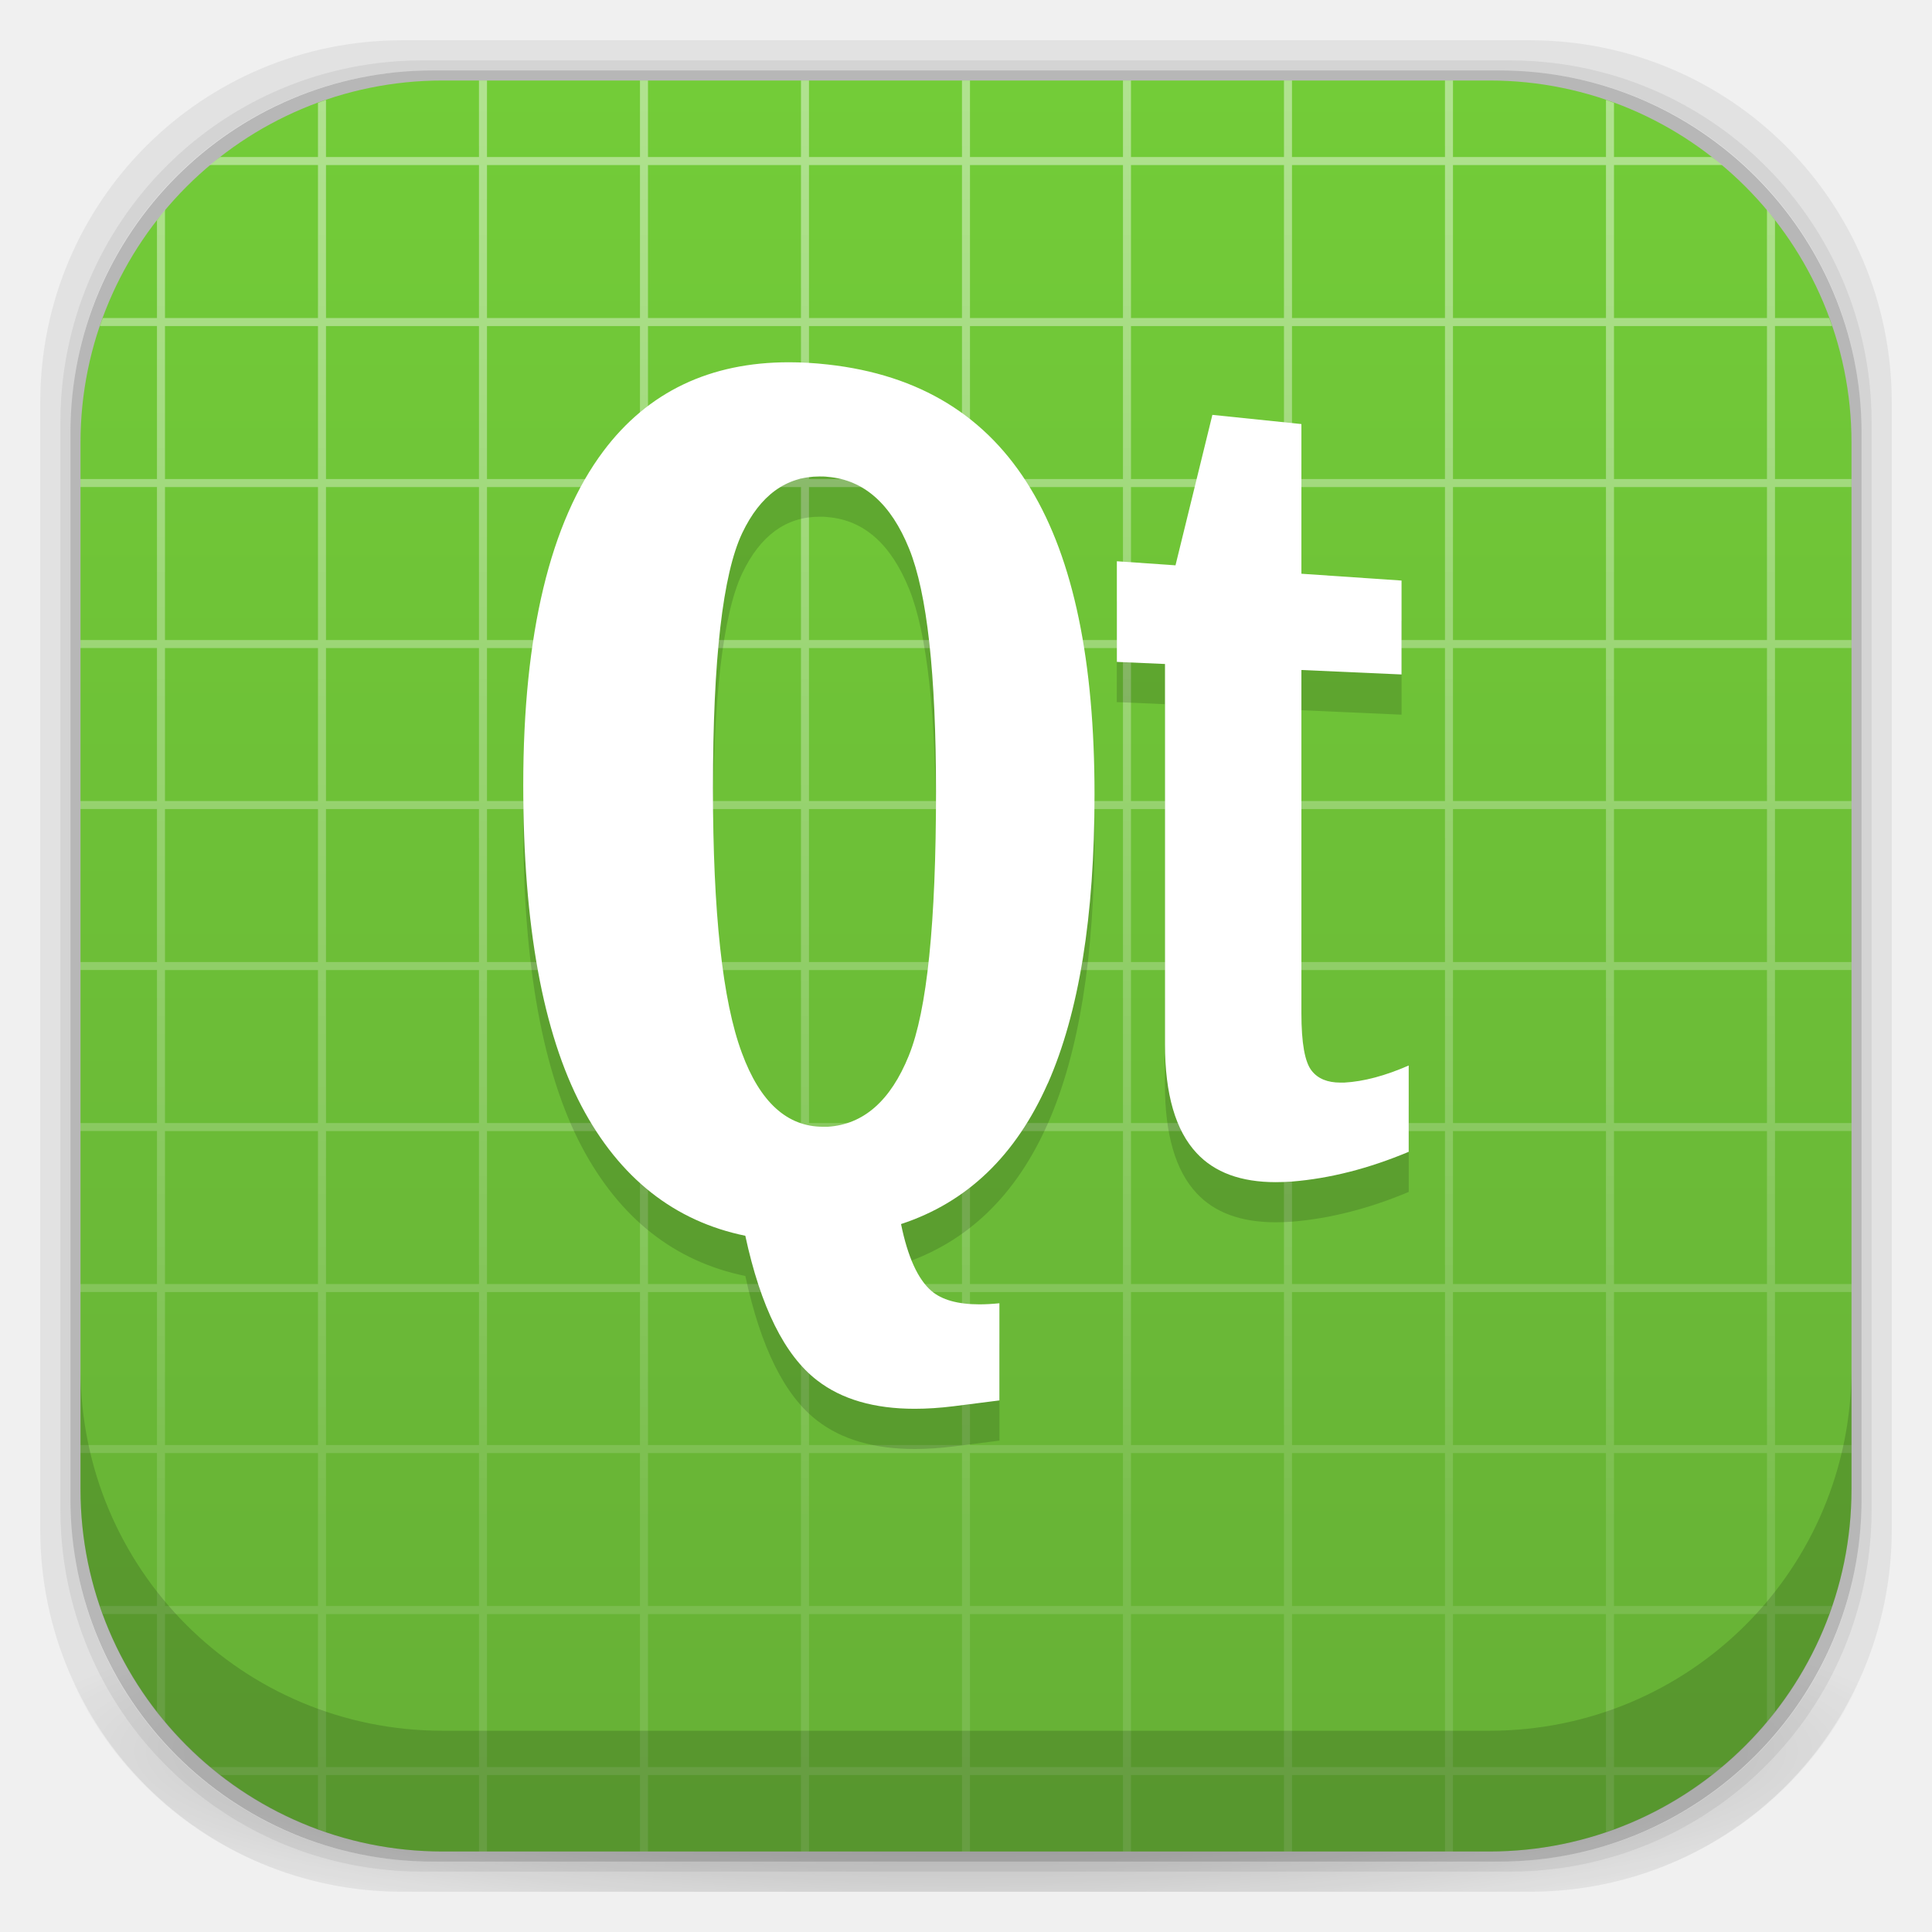
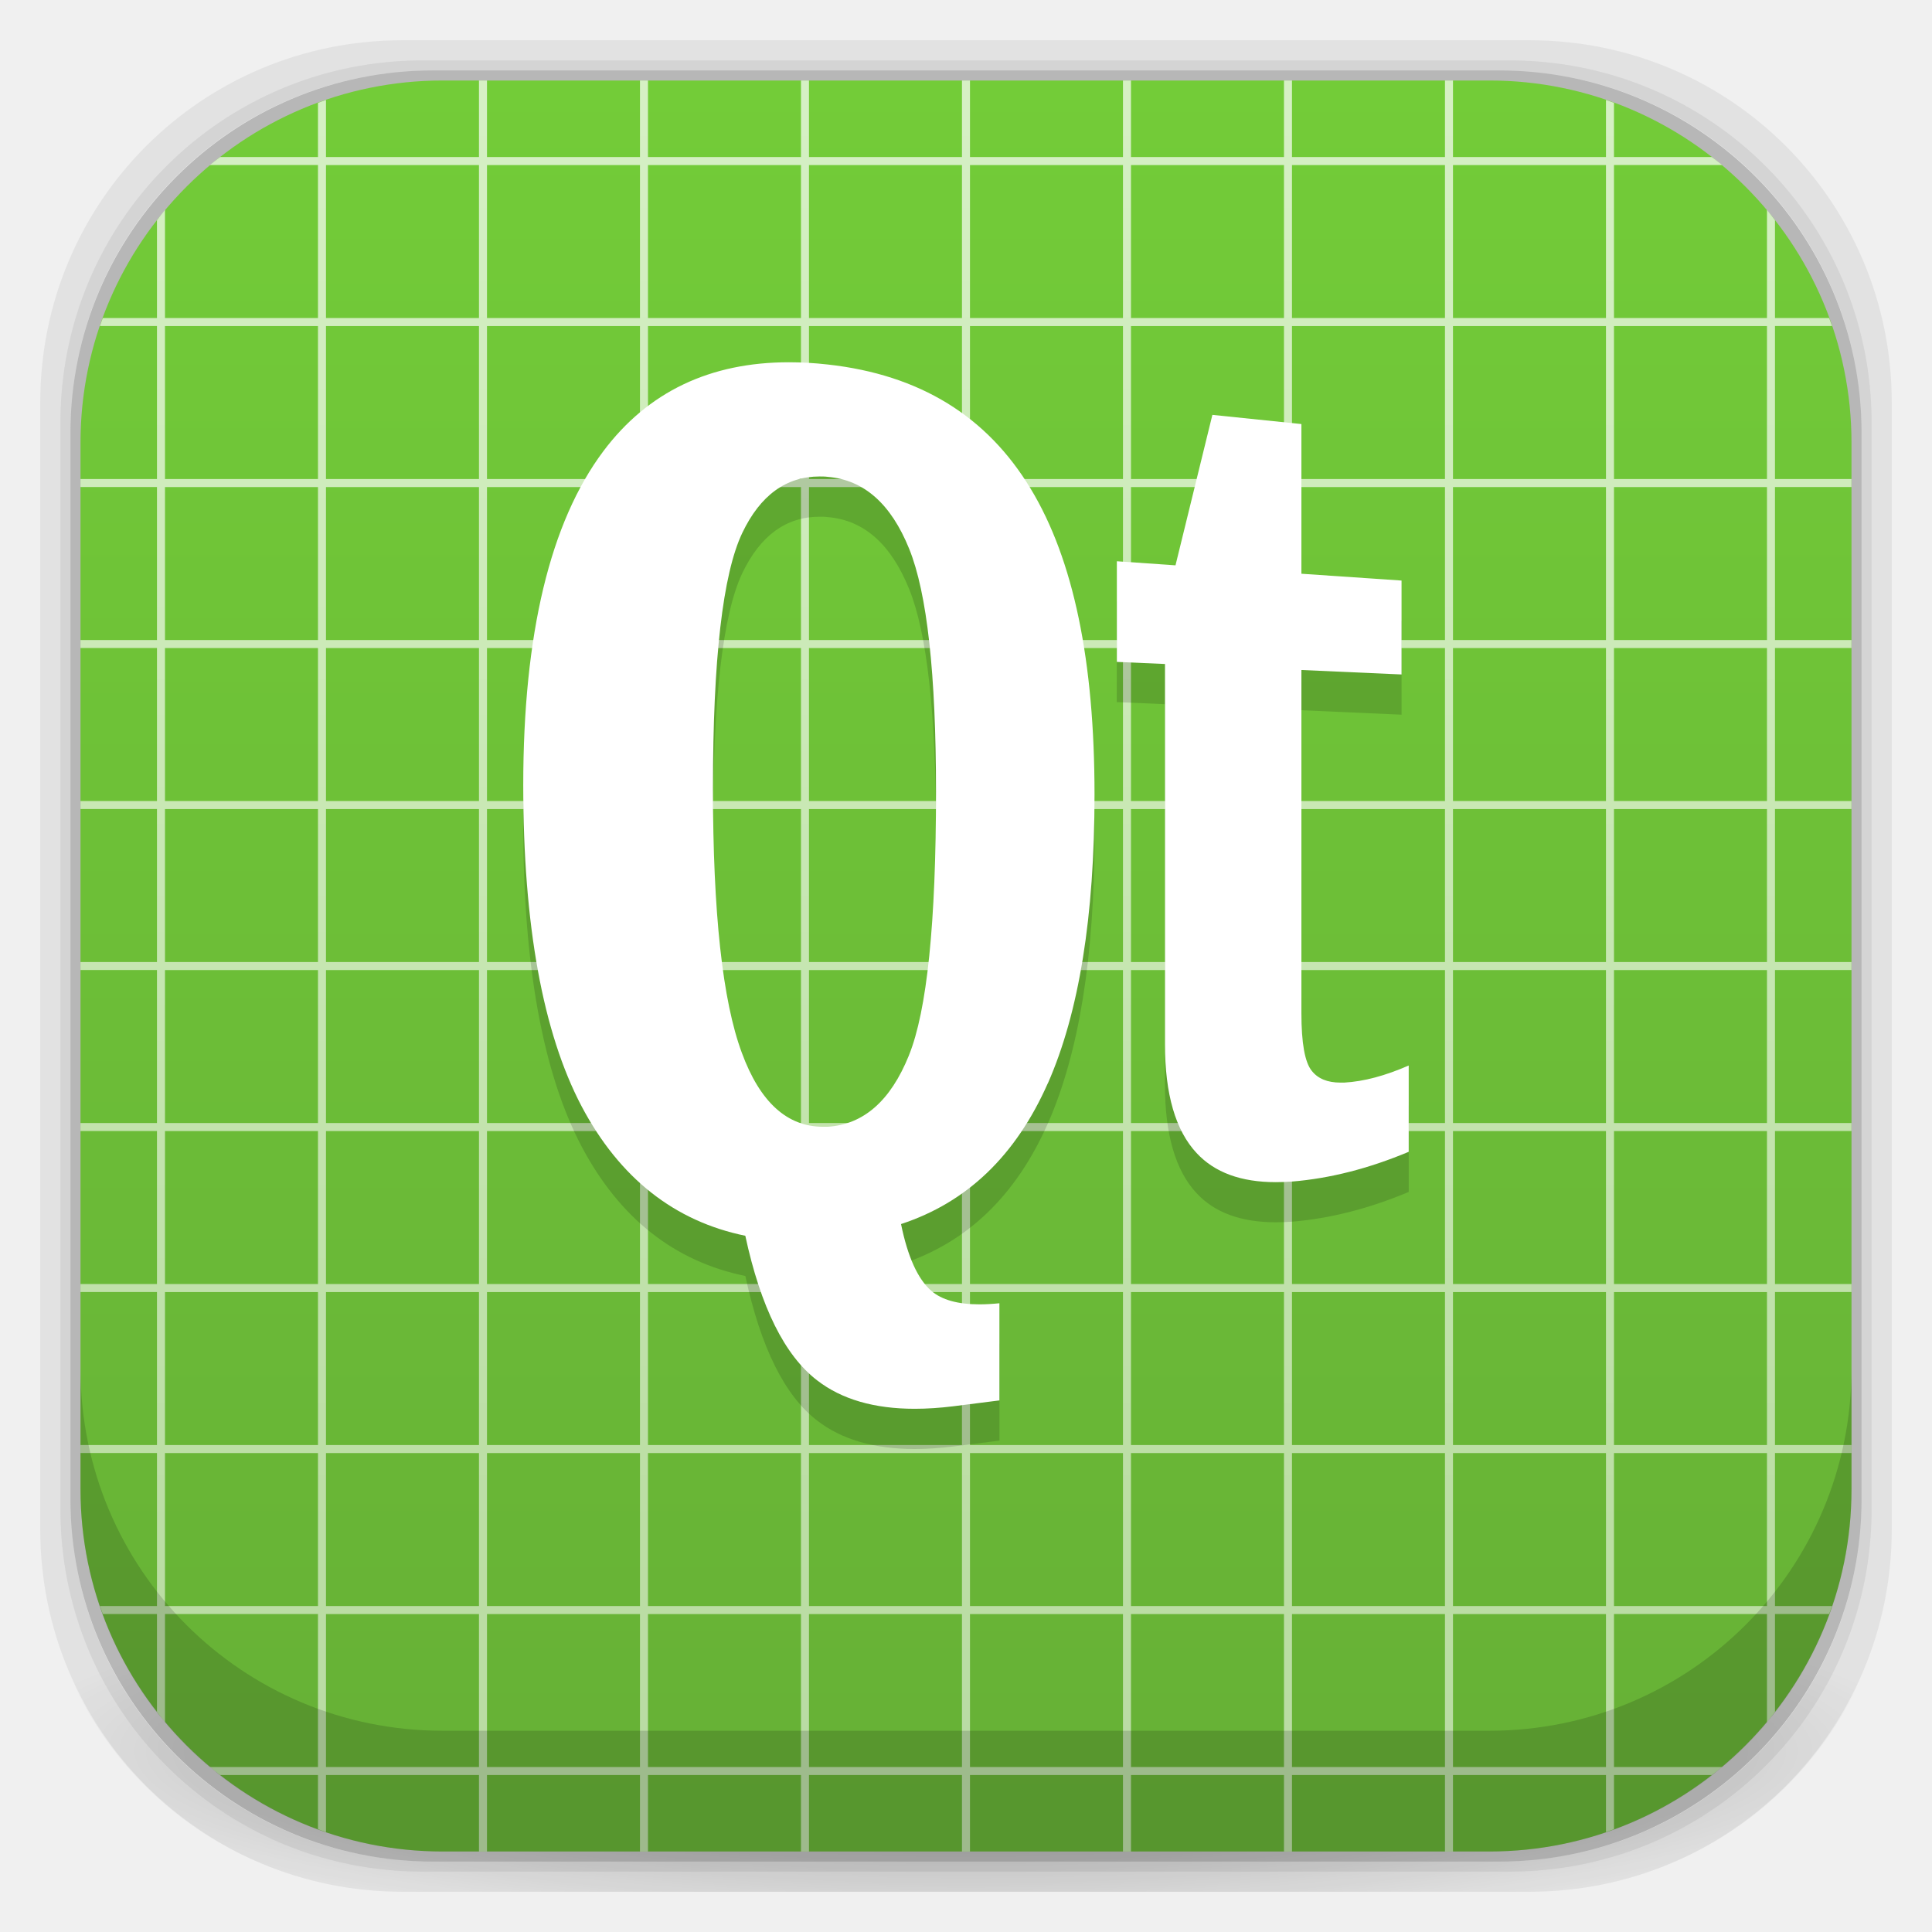
<svg xmlns="http://www.w3.org/2000/svg" xmlns:xlink="http://www.w3.org/1999/xlink" width="48" height="48" id="svg4230" version="1.1">
  <defs id="defs4232">
    <linearGradient id="linearGradient3868">
      <stop style="stop-color:#375702;stop-opacity:1;" offset="0" id="stop3870" />
      <stop style="stop-color:#3a5c05;stop-opacity:1;" offset="1" id="stop3872" />
    </linearGradient>
    <linearGradient id="linearGradient3869">
      <stop style="stop-color:#fef3f1;stop-opacity:1;" offset="0" id="stop3871" />
      <stop style="stop-color:#ffe4e7;stop-opacity:1;" offset="1" id="stop3873" />
    </linearGradient>
    <linearGradient id="linearGradient4524">
      <stop style="stop-color:#66b036;stop-opacity:1;" offset="0" id="stop4526" />
      <stop style="stop-color:#73cc38;stop-opacity:1;" offset="1" id="stop4528" />
    </linearGradient>
    <linearGradient id="linearGradient4512">
      <stop style="stop-color:#d9d2d1;stop-opacity:1;" offset="0" id="stop4514" />
      <stop style="stop-color:#fefcfc;stop-opacity:1;" offset="1" id="stop4516" />
    </linearGradient>
    <linearGradient id="linearGradient4243">
      <stop style="stop-color:#000000;stop-opacity:1;" offset="0" id="stop4245" />
      <stop style="stop-color:#000000;stop-opacity:0;" offset="1" id="stop4247" />
    </linearGradient>
    <linearGradient id="linearGradient4216">
      <stop style="stop-color:#a0c4e6;stop-opacity:1;" offset="0" id="stop4218" />
      <stop style="stop-color:#d0e2f1;stop-opacity:1;" offset="1" id="stop4220" />
    </linearGradient>
    <linearGradient id="linearGradient4208">
      <stop style="stop-color:#70a3d6;stop-opacity:1;" offset="0" id="stop4210" />
      <stop style="stop-color:#88b6e1;stop-opacity:1;" offset="1" id="stop4212" />
    </linearGradient>
    <linearGradient id="linearGradient4200">
      <stop style="stop-color:#427dbe;stop-opacity:1;" offset="0" id="stop4202" />
      <stop style="stop-color:#739bd1;stop-opacity:1;" offset="1" id="stop4204" />
    </linearGradient>
    <linearGradient id="linearGradient4192">
      <stop style="stop-color:#4970a4;stop-opacity:1;" offset="0" id="stop4194" />
      <stop style="stop-color:#6090c0;stop-opacity:1;" offset="1" id="stop4196" />
    </linearGradient>
    <radialGradient xlink:href="#linearGradient3688-166-749-5-9-1" id="radialGradient4351" gradientUnits="userSpaceOnUse" gradientTransform="matrix(2.320171,0,0,0.4,28.61784,28.6)" cx="4.993" cy="43.5" fx="4.993" fy="43.5" r="2.5" />
    <linearGradient id="linearGradient3688-166-749-5-9-1">
      <stop id="stop2883-0-2-9" style="stop-color:#181818;stop-opacity:1" offset="0" />
      <stop id="stop2885-5-3-8" style="stop-color:#181818;stop-opacity:0" offset="1" />
    </linearGradient>
    <linearGradient id="linearGradient3688-464-309-8-9-4">
      <stop id="stop2889-9-9-1" style="stop-color:#181818;stop-opacity:1" offset="0" />
      <stop id="stop2891-4-2-9" style="stop-color:#181818;stop-opacity:0" offset="1" />
    </linearGradient>
    <linearGradient id="linearGradient3702-501-757-0-4-0">
      <stop id="stop2895-0-2-1" style="stop-color:#181818;stop-opacity:0" offset="0" />
      <stop id="stop2897-2-8-2" style="stop-color:#181818;stop-opacity:1" offset="0.5" />
      <stop id="stop2899-6-1-6" style="stop-color:#181818;stop-opacity:0" offset="1" />
    </linearGradient>
    <linearGradient id="linearGradient3811-3">
      <stop style="stop-color:#000000;stop-opacity:1;" offset="0" id="stop3813-0" />
      <stop style="stop-color:#000000;stop-opacity:0;" offset="1" id="stop3815-0" />
    </linearGradient>
    <clipPath id="clipPath-887332295">
      <g id="g3945" transform="translate(0,-1004.362)">
        <rect id="rect3947" fill="#1890d0" width="46" height="46" x="1" y="1005.36" rx="4" />
      </g>
    </clipPath>
    <clipPath id="clipPath-867792831">
      <g id="g3940" transform="translate(0,-1004.362)">
        <rect id="rect3942" fill="#1890d0" width="46" height="46" x="1" y="1005.36" rx="4" />
      </g>
    </clipPath>
    <linearGradient gradientTransform="translate(-47.99779,0.00221467)" gradientUnits="userSpaceOnUse" x2="47" x1="1" id="linearGradient3764">
      <stop id="stop3935" stop-opacity="1" stop-color="#e4e4e4" />
      <stop id="stop3937" stop-opacity="1" stop-color="#eee" offset="1" />
    </linearGradient>
    <radialGradient xlink:href="#linearGradient4243" id="radialGradient4274" gradientUnits="userSpaceOnUse" gradientTransform="matrix(1.043478,0,0,0.1956518,-1.04348,35.18481)" cx="24" cy="42.5" fx="24" fy="42.5" r="23" />
    <linearGradient xlink:href="#linearGradient4524" id="linearGradient4530" x1="24" y1="46" x2="24" y2="2" gradientUnits="userSpaceOnUse" />
    <linearGradient xlink:href="#linearGradient4512" id="linearGradient4554" gradientUnits="userSpaceOnUse" x1="12.5" y1="28" x2="12.5" y2="17" />
    <clipPath id="clipPath-368322014">
      <g transform="translate(0,-1004.362)" id="g17">
        <path style="fill:#1890d0" d="m -24,13 c 0,1.105 -0.672,2 -1.5,2 -0.828,0 -1.5,-0.895 -1.5,-2 0,-1.105 0.672,-2 1.5,-2 0.828,0 1.5,0.895 1.5,2 z" transform="matrix(15.33333,0,0,11.5,415,878.8622)" id="path19" />
      </g>
    </clipPath>
    <linearGradient xlink:href="#linearGradient3869" id="linearGradient3875" x1="24" y1="8" x2="24" y2="38" gradientUnits="userSpaceOnUse" gradientTransform="translate(-44,1004.362)" />
    <linearGradient xlink:href="#linearGradient3869" id="linearGradient3908" x1="-44.231" y1="3" x2="-44.231" y2="28" gradientUnits="userSpaceOnUse" gradientTransform="matrix(1.3,0,0,1.04,82.5,6.88)" />
    <clipPath id="clipPath-368322014-4">
      <g transform="translate(0,-1004.362)" id="g17-3">
        <path style="fill:#1890d0" d="m -24,13 c 0,1.105 -0.672,2 -1.5,2 -0.828,0 -1.5,-0.895 -1.5,-2 0,-1.105 0.672,-2 1.5,-2 0.828,0 1.5,0.895 1.5,2 z" transform="matrix(15.33333,0,0,11.5,415,878.8622)" id="path19-0" />
      </g>
    </clipPath>
    <linearGradient xlink:href="#linearGradient3868" id="linearGradient3874" x1="24" y1="1015.362" x2="24" y2="1039.362" gradientUnits="userSpaceOnUse" />
    <linearGradient xlink:href="#linearGradient3963" id="linearGradient3913" x1="25.076" y1="1039.624" x2="25.039" y2="1010.09" gradientUnits="userSpaceOnUse" />
    <linearGradient id="linearGradient3963">
      <stop style="stop-color:#000000;stop-opacity:1;" offset="0" id="stop3965" />
      <stop style="stop-color:#000000;stop-opacity:0;" offset="1" id="stop3967" />
    </linearGradient>
    <linearGradient xlink:href="#linearGradient3963" id="linearGradient3985" x1="25.076" y1="1039.624" x2="25.039" y2="1010.09" gradientUnits="userSpaceOnUse" />
    <linearGradient xlink:href="#linearGradient3963" id="linearGradient3993" x1="25.076" y1="1039.624" x2="25.039" y2="1010.09" gradientUnits="userSpaceOnUse" />
    <linearGradient xlink:href="#linearGradient3963" id="linearGradient4001" x1="25.076" y1="1039.624" x2="25.039" y2="1010.09" gradientUnits="userSpaceOnUse" />
    <linearGradient xlink:href="#linearGradient3963" id="linearGradient4009" x1="25.076" y1="1039.624" x2="25.039" y2="1010.09" gradientUnits="userSpaceOnUse" />
    <linearGradient xlink:href="#linearGradient3963" id="linearGradient4017" x1="25.076" y1="1039.624" x2="25.039" y2="1010.09" gradientUnits="userSpaceOnUse" />
    <linearGradient xlink:href="#linearGradient3963" id="linearGradient4025" x1="25.076" y1="1039.624" x2="25.039" y2="1010.09" gradientUnits="userSpaceOnUse" />
    <linearGradient xlink:href="#linearGradient3963" id="linearGradient4033" x1="25.076" y1="1039.624" x2="25.039" y2="1010.09" gradientUnits="userSpaceOnUse" />
    <linearGradient y2="1010.09" x2="25.039" y1="1039.624" x1="25.076" gradientUnits="userSpaceOnUse" id="linearGradient4049" xlink:href="#linearGradient3963" />
    <linearGradient y2="1010.09" x2="25.039" y1="1039.624" x1="25.076" gradientUnits="userSpaceOnUse" id="linearGradient4051" xlink:href="#linearGradient3963" />
    <linearGradient y2="1010.09" x2="25.039" y1="1039.624" x1="25.076" gradientUnits="userSpaceOnUse" id="linearGradient4053" xlink:href="#linearGradient3963" />
    <linearGradient y2="1010.09" x2="25.039" y1="1039.624" x1="25.076" gradientUnits="userSpaceOnUse" id="linearGradient4055" xlink:href="#linearGradient3963" />
    <linearGradient y2="1010.09" x2="25.039" y1="1039.624" x1="25.076" gradientUnits="userSpaceOnUse" id="linearGradient4057" xlink:href="#linearGradient3963" />
    <linearGradient y2="1010.09" x2="25.039" y1="1039.624" x1="25.076" gradientUnits="userSpaceOnUse" id="linearGradient4059" xlink:href="#linearGradient3963" />
    <linearGradient y2="1010.09" x2="25.039" y1="1039.624" x1="25.076" gradientUnits="userSpaceOnUse" id="linearGradient4061" xlink:href="#linearGradient3963" />
    <linearGradient y2="1010.09" x2="25.039" y1="1039.624" x1="25.076" gradientUnits="userSpaceOnUse" id="linearGradient4063" xlink:href="#linearGradient3963" />
    <linearGradient xlink:href="#linearGradient3963" id="linearGradient4032" x1="24.099" y1="1049.488" x2="24.078" y2="1006.266" gradientUnits="userSpaceOnUse" />
    <linearGradient xlink:href="#linearGradient4441" id="linearGradient4447" x1="24.375" y1="38" x2="24.375" y2="2" gradientUnits="userSpaceOnUse" />
    <linearGradient id="linearGradient4441">
-       <stop style="stop-color:#ffffff;stop-opacity:0.12;" offset="0" id="stop4443" />
-       <stop style="stop-color:#ffffff;stop-opacity:0.44;" offset="1" id="stop4445" />
+       <stop style="stop-color:#ffffff;stop-opacity:0.549;" offset="0" id="stop4443" />
+       <stop style="stop-color:#ffffff;stop-opacity:0.706;" offset="1" id="stop4445" />
    </linearGradient>
    <linearGradient gradientTransform="translate(3.98e-6,1004.363)" y2="1.999" x2="24" y1="37.999" x1="24" gradientUnits="userSpaceOnUse" id="linearGradient3087" xlink:href="#linearGradient4441" />
  </defs>
  <g id="layer3" style="display:inline">
    <path style="opacity:0.06;fill:#000000;fill-opacity:1;stroke:none" d="M 10,1 C 5.014,1 1,5.014 1,10 l 0,28 c 0,4.986 4.014,9 9,9 l 28,0 c 4.986,0 9,-4.014 9,-9 L 47,10 C 47,5.014 42.986,1 38,1 L 10,1 z m 0.5,0.5 27,0 c 4.986,0 9,4.014 9,9 l 0,27 c 0,4.986 -4.014,9 -9,9 l -27,0 c -4.986,0 -9,-4.014 -9,-9 l 0,-27 c 0,-4.986 4.014,-9 9,-9 z" id="rect3829" />
    <path style="opacity:0.12;fill:#000000;fill-opacity:1;stroke:none" d="m 10.5,1.5 c -4.986,0 -9,4.014 -9,9 l 0,27 c 0,4.986 4.014,9 9,9 l 27,0 c 4.986,0 9,-4.014 9,-9 l 0,-27 c 0,-4.986 -4.014,-9 -9,-9 l -27,0 z m 0.25,0.25 26.5,0 c 4.986,0 9,4.014 9,9 l 0,26.5 c 0,4.986 -4.014,9 -9,9 l -26.5,0 c -4.986,0 -9,-4.014 -9,-9 l 0,-26.5 c 0,-4.986 4.014,-9 9,-9 z" id="rect3827" />
    <rect style="opacity:0.24;fill:#000000;fill-opacity:1;stroke:none" id="rect3038-4" width="44.5" height="44.5" x="1.75" y="1.75" ry="9" rx="9" />
  </g>
  <g id="layer6" style="display:inline">
    <path style="opacity:0.3;fill:url(#radialGradient4274);fill-opacity:1;stroke:none" d="M 1.031,39 C 1.519,43.519 5.347,47 10,47 l 28,0 c 4.653,0 8.481,-3.481 8.969,-8 l -45.938,0 z" id="rect4241" />
  </g>
  <g id="layer2" style="display:inline">
    <rect style="fill:url(#linearGradient4530);fill-opacity:1.0;stroke:none" id="rect3038" width="44" height="44" x="2" y="2" ry="9" rx="9" />
-     <path transform="translate(0,-1004.362)" style="display:inline;fill:url(#linearGradient3087);fill-opacity:1;stroke:none" d="m 11.9,1006.363 0,1.9 -3.801,0 0,-1.418 c -0.067,0.023 -0.133,0.048 -0.199,0.072 l 0,1.346 -2.43,0 c -0.085,0.067 -0.173,0.13 -0.256,0.199 l 2.686,0 0,3.801 -3.801,0 0,-2.686 c -0.069,0.083 -0.133,0.171 -0.199,0.256 l 0,2.43 -1.346,0 c -0.024,0.066 -0.05,0.132 -0.072,0.199 l 1.418,0 0,3.801 -1.9,0 0,0.199 1.9,0 0,3.801 -1.9,0 0,0.199 1.9,0 0,3.801 -1.9,0 0,0.199 1.9,0 0,3.801 -1.9,0 0,0.199 1.9,0 0,3.801 -1.9,0 0,0.199 1.9,0 0,3.801 -1.9,0 0,0.199 1.9,0 0,3.801 -1.9,0 0,0.199 1.9,0 0,3.801 -1.418,0 c 0.023,0.067 0.048,0.133 0.072,0.199 l 1.346,0 0,2.43 c 0.067,0.085 0.13,0.173 0.199,0.256 l 0,-2.686 3.801,0 0,3.801 -2.686,0 c 0.083,0.07 0.17,0.133 0.256,0.199 l 2.43,0 0,1.346 c 0.066,0.024 0.132,0.05 0.199,0.072 l 0,-1.418 3.801,0 0,1.9 0.199,0 0,-1.9 3.801,0 0,1.9 0.199,0 0,-1.9 3.801,0 0,1.9 0.199,0 0,-1.9 3.801,0 0,1.9 0.199,0 0,-1.9 3.801,0 0,1.9 0.199,0 0,-1.9 3.801,0 0,1.9 0.199,0 0,-1.9 3.801,0 0,1.9 0.199,0 0,-1.9 3.801,0 0,1.418 c 0.067,-0.023 0.133,-0.048 0.199,-0.072 l 0,-1.346 2.43,0 c 0.085,-0.067 0.173,-0.13 0.256,-0.199 l -2.686,0 0,-3.801 3.801,0 0,2.686 c 0.069,-0.083 0.133,-0.171 0.199,-0.256 l 0,-2.43 1.346,0 c 0.024,-0.066 0.05,-0.132 0.072,-0.199 l -1.418,0 0,-3.801 1.9,0 0,-0.199 -1.9,0 0,-3.801 1.9,0 0,-0.199 -1.9,0 0,-3.801 1.9,0 0,-0.199 -1.9,0 0,-3.801 1.9,0 0,-0.199 -1.9,0 0,-3.801 1.9,0 0,-0.199 -1.9,0 0,-3.801 1.9,0 0,-0.199 -1.9,0 0,-3.801 1.9,0 0,-0.199 -1.9,0 0,-3.801 1.418,0 c -0.023,-0.067 -0.048,-0.133 -0.072,-0.199 l -1.346,0 0,-2.43 c -0.067,-0.085 -0.13,-0.173 -0.199,-0.256 l 0,2.686 -3.801,0 0,-3.801 2.686,0 c -0.083,-0.07 -0.17,-0.133 -0.256,-0.199 l -2.43,0 0,-1.346 c -0.066,-0.024 -0.132,-0.05 -0.199,-0.072 l 0,1.418 -3.801,0 0,-1.9 -0.199,0 0,1.9 -3.801,0 0,-1.9 -0.199,0 0,1.9 -3.801,0 0,-1.9 -0.199,0 0,1.9 -3.801,0 0,-1.9 -0.199,0 0,1.9 -3.801,0 0,-1.9 -0.199,0 0,1.9 -3.801,0 0,-1.9 -0.199,0 0,1.9 -3.801,0 0,-1.9 -0.199,0 z m -3.801,2.1 3.801,0 0,3.801 -3.801,0 0,-3.801 z m 4,0 3.801,0 0,3.801 -3.801,0 0,-3.801 z m 4,0 3.801,0 0,3.801 -3.801,0 0,-3.801 z m 4,0 3.801,0 0,3.801 -3.801,0 0,-3.801 z m 4,0 3.801,0 0,3.801 -3.801,0 0,-3.801 z m 4,0 3.801,0 0,3.801 -3.801,0 0,-3.801 z m 4,0 3.801,0 0,3.801 -3.801,0 0,-3.801 z m 4,0 3.801,0 0,3.801 -3.801,0 0,-3.801 z m -32,4 3.801,0 0,3.801 -3.801,0 0,-3.801 z m 4,0 3.801,0 0,3.801 -3.801,0 0,-3.801 z m 4,0 3.801,0 0,3.801 -3.801,0 0,-3.801 z m 4,0 3.801,0 0,3.801 -3.801,0 0,-3.801 z m 4,0 3.801,0 0,3.801 -3.801,0 0,-3.801 z m 4,0 3.801,0 0,3.801 -3.801,0 0,-3.801 z m 4,0 3.801,0 0,3.801 -3.801,0 0,-3.801 z m 4,0 3.801,0 0,3.801 -3.801,0 0,-3.801 z m 4,0 3.801,0 0,3.801 -3.801,0 0,-3.801 z m 4,0 3.801,0 0,3.801 -3.801,0 0,-3.801 z m -36,4 3.801,0 0,3.801 -3.801,0 0,-3.801 z m 4,0 3.801,0 0,3.801 -3.801,0 0,-3.801 z m 4,0 3.801,0 0,3.801 -3.801,0 0,-3.801 z m 4,0 3.801,0 0,3.801 -3.801,0 0,-3.801 z m 4,0 3.801,0 0,3.801 -3.801,0 0,-3.801 z m 4,0 3.801,0 0,3.801 -3.801,0 0,-3.801 z m 4,0 3.801,0 0,3.801 -3.801,0 0,-3.801 z m 4,0 3.801,0 0,3.801 -3.801,0 0,-3.801 z m 4,0 3.801,0 0,3.801 -3.801,0 0,-3.801 z m 4,0 3.801,0 0,3.801 -3.801,0 0,-3.801 z m -36,4 3.801,0 0,3.801 -3.801,0 0,-3.801 z m 4,0 3.801,0 0,3.801 -3.801,0 0,-3.801 z m 4,0 3.801,0 0,3.801 -3.801,0 0,-3.801 z m 4,0 3.801,0 0,3.801 -3.801,0 0,-3.801 z m 4,0 3.801,0 0,3.801 -3.801,0 0,-3.801 z m 4,0 3.801,0 0,3.801 -3.801,0 0,-3.801 z m 4,0 3.801,0 0,3.801 -3.801,0 0,-3.801 z m 4,0 3.801,0 0,3.801 -3.801,0 0,-3.801 z m 4,0 3.801,0 0,3.801 -3.801,0 0,-3.801 z m 4,0 3.801,0 0,3.801 -3.801,0 0,-3.801 z m -36,4 3.801,0 0,3.801 -3.801,0 0,-3.801 z m 4,0 3.801,0 0,3.801 -3.801,0 0,-3.801 z m 4,0 3.801,0 0,3.801 -3.801,0 0,-3.801 z m 4,0 3.801,0 0,3.801 -3.801,0 0,-3.801 z m 4,0 3.801,0 0,3.801 -3.801,0 0,-3.801 z m 4,0 3.801,0 0,3.801 -3.801,0 0,-3.801 z m 4,0 3.801,0 0,3.801 -3.801,0 0,-3.801 z m 4,0 3.801,0 0,3.801 -3.801,0 0,-3.801 z m 4,0 3.801,0 0,3.801 -3.801,0 0,-3.801 z m 4,0 3.801,0 0,3.801 -3.801,0 0,-3.801 z m -36,4 3.801,0 0,3.801 -3.801,0 0,-3.801 z m 4,0 3.801,0 0,3.801 -3.801,0 0,-3.801 z m 4,0 3.801,0 0,3.801 -3.801,0 0,-3.801 z m 4,0 3.801,0 0,3.801 -3.801,0 0,-3.801 z m 4,0 3.801,0 0,3.801 -3.801,0 0,-3.801 z m 4,0 3.801,0 0,3.801 -3.801,0 0,-3.801 z m 4,0 3.801,0 0,3.801 -3.801,0 0,-3.801 z m 4,0 3.801,0 0,3.801 -3.801,0 0,-3.801 z m 4,0 3.801,0 0,3.801 -3.801,0 0,-3.801 z m 4,0 3.801,0 0,3.801 -3.801,0 0,-3.801 z m -36,4 3.801,0 0,3.801 -3.801,0 0,-3.801 z m 4,0 3.801,0 0,3.801 -3.801,0 0,-3.801 z m 4,0 3.801,0 0,3.801 -3.801,0 0,-3.801 z m 4,0 3.801,0 0,3.801 -3.801,0 0,-3.801 z m 4,0 3.801,0 0,3.801 -3.801,0 0,-3.801 z m 4,0 3.801,0 0,3.801 -3.801,0 0,-3.801 z m 4,0 3.801,0 0,3.801 -3.801,0 0,-3.801 z m 4,0 3.801,0 0,3.801 -3.801,0 0,-3.801 z m 4,0 3.801,0 0,3.801 -3.801,0 0,-3.801 z m 4,0 3.801,0 0,3.801 -3.801,0 0,-3.801 z m -36,4 3.801,0 0,3.801 -3.801,0 0,-3.801 z m 4,0 3.801,0 0,3.801 -3.801,0 0,-3.801 z m 4,0 3.801,0 0,3.801 -3.801,0 0,-3.801 z m 4,0 3.801,0 0,3.801 -3.801,0 0,-3.801 z m 4,0 3.801,0 0,3.801 -3.801,0 0,-3.801 z m 4,0 3.801,0 0,3.801 -3.801,0 0,-3.801 z m 4,0 3.801,0 0,3.801 -3.801,0 0,-3.801 z m 4,0 3.801,0 0,3.801 -3.801,0 0,-3.801 z m 4,0 3.801,0 0,3.801 -3.801,0 0,-3.801 z m 4,0 3.801,0 0,3.801 -3.801,0 0,-3.801 z m -36,4 3.801,0 0,3.801 -3.801,0 0,-3.801 z m 4,0 3.801,0 0,3.801 -3.801,0 0,-3.801 z m 4,0 3.801,0 0,3.801 -3.801,0 0,-3.801 z m 4,0 3.801,0 0,3.801 -3.801,0 0,-3.801 z m 4,0 3.801,0 0,3.801 -3.801,0 0,-3.801 z m 4,0 3.801,0 0,3.801 -3.801,0 0,-3.801 z m 4,0 3.801,0 0,3.801 -3.801,0 0,-3.801 z m 4,0 3.801,0 0,3.801 -3.801,0 0,-3.801 z m 4,0 3.801,0 0,3.801 -3.801,0 0,-3.801 z m 4,0 3.801,0 0,3.801 -3.801,0 0,-3.801 z m -32,4 3.801,0 0,3.801 -3.801,0 0,-3.801 z m 4,0 3.801,0 0,3.801 -3.801,0 0,-3.801 z m 4,0 3.801,0 0,3.801 -3.801,0 0,-3.801 z m 4,0 3.801,0 0,3.801 -3.801,0 0,-3.801 z m 4,0 3.801,0 0,3.801 -3.801,0 0,-3.801 z m 4,0 3.801,0 0,3.801 -3.801,0 0,-3.801 z m 4,0 3.801,0 0,3.801 -3.801,0 0,-3.801 z m 4,0 3.801,0 0,3.801 -3.801,0 0,-3.801 z" id="rect4392" />
+     <path style="display:inline;fill:url(#linearGradient3087);fill-opacity:1;stroke:none" d="m 11.9,1006.363 0,1.9 -3.801,0 0,-1.418 c -0.067,0.023 -0.133,0.048 -0.199,0.072 l 0,1.346 -2.43,0 c -0.085,0.067 -0.173,0.13 -0.256,0.199 l 2.686,0 0,3.801 -3.801,0 0,-2.686 c -0.069,0.083 -0.133,0.171 -0.199,0.256 l 0,2.43 -1.346,0 c -0.024,0.066 -0.05,0.132 -0.072,0.199 l 1.418,0 0,3.801 -1.9,0 0,0.199 1.9,0 0,3.801 -1.9,0 0,0.199 1.9,0 0,3.801 -1.9,0 0,0.199 1.9,0 0,3.801 -1.9,0 0,0.199 1.9,0 0,3.801 -1.9,0 0,0.199 1.9,0 0,3.801 -1.9,0 0,0.199 1.9,0 0,3.801 -1.9,0 0,0.199 1.9,0 0,3.801 -1.418,0 c 0.023,0.067 0.048,0.133 0.072,0.199 l 1.346,0 0,2.43 c 0.067,0.085 0.13,0.173 0.199,0.256 l 0,-2.686 3.801,0 0,3.801 -2.686,0 c 0.083,0.07 0.17,0.133 0.256,0.199 l 2.43,0 0,1.346 c 0.066,0.024 0.132,0.05 0.199,0.072 l 0,-1.418 3.801,0 0,1.9 0.199,0 0,-1.9 3.801,0 0,1.9 0.199,0 0,-1.9 3.801,0 0,1.9 0.199,0 0,-1.9 3.801,0 0,1.9 0.199,0 0,-1.9 3.801,0 0,1.9 0.199,0 0,-1.9 3.801,0 0,1.9 0.199,0 0,-1.9 3.801,0 0,1.9 0.199,0 0,-1.9 3.801,0 0,1.418 c 0.067,-0.023 0.133,-0.048 0.199,-0.072 l 0,-1.346 2.43,0 c 0.085,-0.067 0.173,-0.13 0.256,-0.199 l -2.686,0 0,-3.801 3.801,0 0,2.686 c 0.069,-0.083 0.133,-0.171 0.199,-0.256 l 0,-2.43 1.346,0 c 0.024,-0.066 0.05,-0.132 0.072,-0.199 l -1.418,0 0,-3.801 1.9,0 0,-0.199 -1.9,0 0,-3.801 1.9,0 0,-0.199 -1.9,0 0,-3.801 1.9,0 0,-0.199 -1.9,0 0,-3.801 1.9,0 0,-0.199 -1.9,0 0,-3.801 1.9,0 0,-0.199 -1.9,0 0,-3.801 1.9,0 0,-0.199 -1.9,0 0,-3.801 1.9,0 0,-0.199 -1.9,0 0,-3.801 1.418,0 c -0.023,-0.067 -0.048,-0.133 -0.072,-0.199 l -1.346,0 0,-2.43 c -0.067,-0.085 -0.13,-0.173 -0.199,-0.256 l 0,2.686 -3.801,0 0,-3.801 2.686,0 c -0.083,-0.07 -0.17,-0.133 -0.256,-0.199 l -2.43,0 0,-1.346 c -0.066,-0.024 -0.132,-0.05 -0.199,-0.072 l 0,1.418 -3.801,0 0,-1.9 -0.199,0 0,1.9 -3.801,0 0,-1.9 -0.199,0 0,1.9 -3.801,0 0,-1.9 -0.199,0 0,1.9 -3.801,0 0,-1.9 -0.199,0 0,1.9 -3.801,0 0,-1.9 -0.199,0 0,1.9 -3.801,0 0,-1.9 -0.199,0 0,1.9 -3.801,0 0,-1.9 -0.199,0 z m -3.801,2.1 3.801,0 0,3.801 -3.801,0 0,-3.801 z m 4,0 3.801,0 0,3.801 -3.801,0 0,-3.801 z m 4,0 3.801,0 0,3.801 -3.801,0 0,-3.801 z m 4,0 3.801,0 0,3.801 -3.801,0 0,-3.801 z m 4,0 3.801,0 0,3.801 -3.801,0 0,-3.801 z m 4,0 3.801,0 0,3.801 -3.801,0 0,-3.801 z m 4,0 3.801,0 0,3.801 -3.801,0 0,-3.801 z m 4,0 3.801,0 0,3.801 -3.801,0 0,-3.801 z m -32,4 3.801,0 0,3.801 -3.801,0 0,-3.801 z m 4,0 3.801,0 0,3.801 -3.801,0 0,-3.801 z m 4,0 3.801,0 0,3.801 -3.801,0 0,-3.801 z m 4,0 3.801,0 0,3.801 -3.801,0 0,-3.801 z m 4,0 3.801,0 0,3.801 -3.801,0 0,-3.801 z m 4,0 3.801,0 0,3.801 -3.801,0 0,-3.801 z m 4,0 3.801,0 0,3.801 -3.801,0 0,-3.801 z m 4,0 3.801,0 0,3.801 -3.801,0 0,-3.801 z m 4,0 3.801,0 0,3.801 -3.801,0 0,-3.801 z m 4,0 3.801,0 0,3.801 -3.801,0 0,-3.801 z m -36,4 3.801,0 0,3.801 -3.801,0 0,-3.801 z m 4,0 3.801,0 0,3.801 -3.801,0 0,-3.801 z m 4,0 3.801,0 0,3.801 -3.801,0 0,-3.801 z m 4,0 3.801,0 0,3.801 -3.801,0 0,-3.801 z m 4,0 3.801,0 0,3.801 -3.801,0 0,-3.801 z m 4,0 3.801,0 0,3.801 -3.801,0 0,-3.801 z m 4,0 3.801,0 0,3.801 -3.801,0 0,-3.801 z m 4,0 3.801,0 0,3.801 -3.801,0 0,-3.801 z m 4,0 3.801,0 0,3.801 -3.801,0 0,-3.801 z m 4,0 3.801,0 0,3.801 -3.801,0 0,-3.801 z m -36,4 3.801,0 0,3.801 -3.801,0 0,-3.801 z m 4,0 3.801,0 0,3.801 -3.801,0 0,-3.801 z m 4,0 3.801,0 0,3.801 -3.801,0 0,-3.801 z m 4,0 3.801,0 0,3.801 -3.801,0 0,-3.801 z m 4,0 3.801,0 0,3.801 -3.801,0 0,-3.801 z m 4,0 3.801,0 0,3.801 -3.801,0 0,-3.801 z m 4,0 3.801,0 0,3.801 -3.801,0 0,-3.801 z m 4,0 3.801,0 0,3.801 -3.801,0 0,-3.801 z m 4,0 3.801,0 0,3.801 -3.801,0 0,-3.801 z m 4,0 3.801,0 0,3.801 -3.801,0 0,-3.801 z m -36,4 3.801,0 0,3.801 -3.801,0 0,-3.801 z m 4,0 3.801,0 0,3.801 -3.801,0 0,-3.801 z m 4,0 3.801,0 0,3.801 -3.801,0 0,-3.801 z m 4,0 3.801,0 0,3.801 -3.801,0 0,-3.801 z m 4,0 3.801,0 0,3.801 -3.801,0 0,-3.801 z m 4,0 3.801,0 0,3.801 -3.801,0 0,-3.801 z m 4,0 3.801,0 0,3.801 -3.801,0 0,-3.801 z m 4,0 3.801,0 0,3.801 -3.801,0 0,-3.801 z m 4,0 3.801,0 0,3.801 -3.801,0 0,-3.801 z m 4,0 3.801,0 0,3.801 -3.801,0 0,-3.801 z m -36,4 3.801,0 0,3.801 -3.801,0 0,-3.801 z m 4,0 3.801,0 0,3.801 -3.801,0 0,-3.801 z m 4,0 3.801,0 0,3.801 -3.801,0 0,-3.801 z m 4,0 3.801,0 0,3.801 -3.801,0 0,-3.801 z m 4,0 3.801,0 0,3.801 -3.801,0 0,-3.801 z m 4,0 3.801,0 0,3.801 -3.801,0 0,-3.801 z m 4,0 3.801,0 0,3.801 -3.801,0 0,-3.801 z m 4,0 3.801,0 0,3.801 -3.801,0 0,-3.801 z m 4,0 3.801,0 0,3.801 -3.801,0 0,-3.801 z m 4,0 3.801,0 0,3.801 -3.801,0 0,-3.801 z m -36,4 3.801,0 0,3.801 -3.801,0 0,-3.801 z m 4,0 3.801,0 0,3.801 -3.801,0 0,-3.801 z m 4,0 3.801,0 0,3.801 -3.801,0 0,-3.801 z m 4,0 3.801,0 0,3.801 -3.801,0 0,-3.801 z m 4,0 3.801,0 0,3.801 -3.801,0 0,-3.801 z m 4,0 3.801,0 0,3.801 -3.801,0 0,-3.801 z m 4,0 3.801,0 0,3.801 -3.801,0 0,-3.801 z m 4,0 3.801,0 0,3.801 -3.801,0 0,-3.801 z m 4,0 3.801,0 0,3.801 -3.801,0 0,-3.801 z m 4,0 3.801,0 0,3.801 -3.801,0 0,-3.801 z m -36,4 3.801,0 0,3.801 -3.801,0 0,-3.801 z m 4,0 3.801,0 0,3.801 -3.801,0 0,-3.801 z m 4,0 3.801,0 0,3.801 -3.801,0 0,-3.801 z m 4,0 3.801,0 0,3.801 -3.801,0 0,-3.801 z m 4,0 3.801,0 0,3.801 -3.801,0 0,-3.801 z m 4,0 3.801,0 0,3.801 -3.801,0 0,-3.801 z m 4,0 3.801,0 0,3.801 -3.801,0 0,-3.801 z m 4,0 3.801,0 0,3.801 -3.801,0 0,-3.801 z m 4,0 3.801,0 0,3.801 -3.801,0 0,-3.801 z m 4,0 3.801,0 0,3.801 -3.801,0 0,-3.801 z m -36,4 3.801,0 0,3.801 -3.801,0 0,-3.801 z m 4,0 3.801,0 0,3.801 -3.801,0 0,-3.801 z m 4,0 3.801,0 0,3.801 -3.801,0 0,-3.801 z m 4,0 3.801,0 0,3.801 -3.801,0 0,-3.801 z m 4,0 3.801,0 0,3.801 -3.801,0 0,-3.801 z m 4,0 3.801,0 0,3.801 -3.801,0 0,-3.801 z m 4,0 3.801,0 0,3.801 -3.801,0 0,-3.801 z m 4,0 3.801,0 0,3.801 -3.801,0 0,-3.801 z m 4,0 3.801,0 0,3.801 -3.801,0 0,-3.801 z m 4,0 3.801,0 0,3.801 -3.801,0 0,-3.801 z m -32,4 3.801,0 0,3.801 -3.801,0 0,-3.801 z m 4,0 3.801,0 0,3.801 -3.801,0 0,-3.801 z m 4,0 3.801,0 0,3.801 -3.801,0 0,-3.801 z m 4,0 3.801,0 0,3.801 -3.801,0 0,-3.801 z m 4,0 3.801,0 0,3.801 -3.801,0 0,-3.801 z m 4,0 3.801,0 0,3.801 -3.801,0 0,-3.801 z m 4,0 3.801,0 0,3.801 -3.801,0 0,-3.801 z m 4,0 3.801,0 0,3.801 -3.801,0 0,-3.801 z" id="rect4392" transform="translate(0,-1004.362)" />
  </g>
  <g id="layer1" transform="translate(0,-1004.362)" style="display:inline">
    <path style="fill:#ffffff;stroke-miterlimit:10" id="path14" d="m 1864.47,1387.17 4.917,0.529 0,8.625 5.531,0.393 0,5.412 -5.531,-0.256 0,19.773 c 0,1.72 0.188,2.825 0.572,3.325 0.342,0.457 0.871,0.679 1.583,0.679 0.068,0 0.141,0 0.209,-0 1.088,-0.064 2.275,-0.397 3.564,-0.986 l 0,4.972 c -2.194,0.96 -4.345,1.536 -6.457,1.716 -0.303,0.021 -0.602,0.034 -0.888,0.034 -1.912,0 -3.372,-0.555 -4.37,-1.677 -1.165,-1.302 -1.746,-3.393 -1.746,-6.261 l 0,-21.919 -2.659,-0.119 0,-5.8 3.239,0.235 2.036,-8.668" />
    <path style="fill:#0c481e;stroke-miterlimit:10" id="path20" d="m 1863.599,1429.702 c -1.165,-1.302 -1.746,-3.393 -1.746,-6.261 l 0,-21.919 -2.659,-0.119 0,-5.8 -2.565,0 0,1.297 c 0.371,1.396 0.661,2.911 0.879,4.541 l 1.78,0.081 0,21.919 c 0,2.868 0.58,4.959 1.746,6.261 0.999,1.123 2.458,1.677 4.37,1.677 l 2.565,0 c -1.912,0 -3.372,-0.555 -4.37,-1.677 z m 0.871,-42.533 -2.565,0 -1.993,8.484 2.522,0.184 2.036,-8.668" />
    <path style="fill:#ffffff;stroke-miterlimit:10" id="path22" d="m 1847.71,1424.082 c 1.003,-2.578 1.498,-7.644 1.498,-15.198 0,-6.782 -0.491,-11.446 -1.485,-14.003 -0.999,-2.574 -2.488,-3.965 -4.49,-4.14 -0.154,-0.013 -0.303,-0.021 -0.452,-0.021 -1.852,0 -3.278,1.084 -4.272,3.256 -1.075,2.364 -1.617,7.272 -1.617,14.698 0,7.174 0.529,12.27 1.596,15.257 1.003,2.847 2.505,4.259 4.481,4.259 0.09,0 0.175,-0 0.265,-0.01 1.976,-0.128 3.465,-1.494 4.477,-4.101 m 7.673,1.6 c -1.758,4.144 -4.439,6.854 -8.104,8.109 0.371,1.899 0.93,3.179 1.673,3.85 0.576,0.521 1.464,0.777 2.655,0.777 0.346,0 0.717,-0.021 1.105,-0.064 l 0,5.599 -2.544,0.337 c -0.747,0.094 -1.46,0.145 -2.134,0.145 -2.228,0 -4.029,-0.542 -5.386,-1.635 -1.797,-1.438 -3.12,-4.221 -3.969,-8.335 -3.897,-0.832 -6.939,-3.312 -9.043,-7.469 -2.134,-4.229 -3.222,-10.413 -3.222,-18.497 0,-8.719 1.49,-15.155 4.417,-19.239 2.467,-3.44 5.915,-5.134 10.251,-5.134 0.691,0 1.413,0.043 2.151,0.128 5.1,0.589 8.8,2.996 11.207,7.166 2.364,4.08 3.521,9.931 3.521,17.609 0,7.037 -0.854,12.569 -2.578,16.653" />
    <path style="fill:#0c481e;stroke-miterlimit:10" id="path26" d="m 1845.022,1394.881 c 0.999,2.556 1.49,7.221 1.49,14.003 0,7.554 -0.495,12.62 -1.502,15.198 -0.807,2.083 -1.929,3.376 -3.354,3.875 0.414,0.154 0.854,0.235 1.315,0.235 0.09,0 0.175,-0 0.265,-0.01 1.976,-0.128 3.465,-1.494 4.477,-4.101 1.003,-2.578 1.498,-7.644 1.498,-15.198 0,-6.782 -0.491,-11.446 -1.485,-14.003 -0.999,-2.574 -2.488,-3.965 -4.49,-4.14 -0.154,-0.013 -0.303,-0.021 -0.452,-0.021 -0.465,0 -0.905,0.068 -1.315,0.209 l 0,0 c 1.536,0.474 2.719,1.797 3.555,3.952 z m -0.999,48.768 c -0.047,-0.021 -0.098,-0.043 -0.145,-0.068 0,0 -0.01,-0 -0.013,-0 -0.047,-0.021 -0.09,-0.047 -0.132,-0.068 -0.01,-0 -0.017,-0.01 -0.026,-0.013 -0.038,-0.021 -0.077,-0.043 -0.119,-0.064 -0.013,-0.01 -0.021,-0.013 -0.034,-0.021 -0.034,-0.017 -0.073,-0.038 -0.107,-0.06 -0.017,-0.01 -0.03,-0.017 -0.047,-0.03 -0.03,-0.017 -0.06,-0.034 -0.09,-0.051 -0.021,-0.013 -0.043,-0.026 -0.06,-0.038 -0.026,-0.017 -0.051,-0.034 -0.077,-0.051 -0.026,-0.013 -0.047,-0.03 -0.072,-0.047 -0.021,-0.013 -0.043,-0.026 -0.064,-0.043 -0.026,-0.017 -0.055,-0.038 -0.081,-0.055 -0.017,-0.013 -0.034,-0.026 -0.051,-0.038 -0.03,-0.021 -0.064,-0.047 -0.094,-0.073 -0.013,-0 -0.026,-0.013 -0.034,-0.021 -0.043,-0.034 -0.085,-0.068 -0.128,-0.102 -1.797,-1.438 -3.12,-4.221 -3.969,-8.335 -3.897,-0.832 -6.939,-3.312 -9.043,-7.469 -2.134,-4.229 -3.222,-10.413 -3.222,-18.497 0,-8.719 1.49,-15.155 4.417,-19.239 2.467,-3.44 5.915,-5.134 10.251,-5.134 0.013,0 -2.71,-0 -2.71,-0 l 0,0 c -4.332,0 -7.776,1.694 -10.243,5.134 -2.928,4.084 -4.417,10.52 -4.417,19.239 0,8.083 1.088,14.267 3.222,18.497 2.108,4.157 5.147,6.636 9.048,7.469 0.845,4.114 2.172,6.897 3.965,8.335 1.357,1.093 3.158,1.635 5.386,1.635 0.043,0 0.085,0 0.128,0 l 2.364,0 c -1.455,-0.026 -2.723,-0.282 -3.798,-0.781 0,0 0,0 0,-0" />
    <g transform="matrix(0.9969958,0,0,0.9553871,0.9360017,45.21848)" id="g3164" style="opacity:0.15;fill:#000000">
      <path style="fill:#000000;stroke-miterlimit:10" id="path3166" d="m 29.273,1015.767 2.219,0.239 0,3.892 2.496,0.177 0,2.442 -2.496,-0.116 0,8.922 c 0,0.776 0.085,1.275 0.258,1.5 0.154,0.206 0.393,0.306 0.714,0.306 0.031,0 0.064,0 0.094,0 0.491,-0.028 1.026,-0.179 1.608,-0.445 l 0,2.244 c -0.99,0.433 -1.961,0.693 -2.914,0.774 -0.137,0.01 -0.272,0.015 -0.401,0.015 -0.863,0 -1.521,-0.25 -1.972,-0.757 -0.526,-0.587 -0.788,-1.531 -0.788,-2.825 l 0,-9.891 -1.2,-0.054 0,-2.617 1.462,0.106 0.919,-3.911" />
      <path style="fill:#000000;stroke-miterlimit:10" id="path3168" d="m 21.71,1032.424 c 0.453,-1.163 0.676,-3.449 0.676,-6.858 0,-3.06 -0.221,-5.165 -0.67,-6.319 -0.451,-1.161 -1.123,-1.789 -2.026,-1.868 -0.069,-0.01 -0.137,-0.01 -0.204,-0.01 -0.836,0 -1.479,0.489 -1.928,1.47 -0.485,1.067 -0.73,3.282 -0.73,6.633 0,3.237 0.239,5.537 0.72,6.885 0.453,1.284 1.13,1.922 2.022,1.922 0.04,0 0.079,0 0.119,0 0.892,-0.058 1.564,-0.674 2.02,-1.851 m 3.463,0.722 c -0.793,1.87 -2.003,3.093 -3.657,3.659 0.168,0.857 0.42,1.435 0.755,1.737 0.26,0.235 0.661,0.35 1.198,0.35 0.156,0 0.324,-0.01 0.499,-0.028 l 0,2.527 -1.148,0.152 c -0.337,0.043 -0.659,0.066 -0.963,0.066 -1.005,0 -1.818,-0.244 -2.43,-0.738 -0.811,-0.649 -1.408,-1.905 -1.791,-3.761 -1.758,-0.376 -3.131,-1.494 -4.081,-3.37 -0.963,-1.909 -1.454,-4.699 -1.454,-8.347 0,-3.934 0.672,-6.839 1.993,-8.682 1.113,-1.552 2.669,-2.317 4.626,-2.317 0.312,0 0.637,0.019 0.971,0.058 2.301,0.266 3.971,1.352 5.057,3.233 1.067,1.841 1.589,4.481 1.589,7.946 0,3.176 -0.385,5.672 -1.163,7.515" />
    </g>
    <g id="g3112" transform="matrix(1,0,0,0.9631627,0,37.32502)">
      <path d="m 30.121,1014.724 2.212,0.237 0,3.861 2.488,0.176 0,2.422 -2.488,-0.115 0,8.851 c 0,0.77 0.084,1.265 0.257,1.488 0.154,0.204 0.392,0.304 0.712,0.304 0.031,0 0.063,0 0.094,0 0.49,-0.028 1.023,-0.178 1.603,-0.441 l 0,2.226 c -0.987,0.43 -1.955,0.688 -2.905,0.768 -0.136,0.01 -0.271,0.015 -0.399,0.015 -0.86,0 -1.517,-0.248 -1.966,-0.751 -0.524,-0.583 -0.785,-1.519 -0.785,-2.803 l 0,-9.812 -1.196,-0.054 0,-2.596 1.457,0.105 0.916,-3.88" id="path14-3" style="fill:#ffffff;stroke-miterlimit:10" />
      <path d="m 22.581,1031.247 c 0.451,-1.154 0.674,-3.421 0.674,-6.803 0,-3.036 -0.221,-5.124 -0.668,-6.268 -0.449,-1.152 -1.119,-1.775 -2.02,-1.853 -0.069,-0.01 -0.136,-0.01 -0.204,-0.01 -0.833,0 -1.475,0.485 -1.922,1.458 -0.484,1.058 -0.728,3.255 -0.728,6.579 0,3.211 0.238,5.492 0.718,6.83 0.451,1.274 1.127,1.907 2.016,1.907 0.04,0 0.079,0 0.119,0 0.889,-0.058 1.559,-0.669 2.014,-1.836 m 3.452,0.716 c -0.791,1.855 -1.997,3.068 -3.646,3.63 0.167,0.85 0.419,1.423 0.753,1.723 0.259,0.233 0.659,0.348 1.194,0.348 0.156,0 0.323,-0.01 0.497,-0.028 l 0,2.506 -1.144,0.151 c -0.336,0.043 -0.657,0.065 -0.96,0.065 -1.002,0 -1.813,-0.242 -2.423,-0.732 -0.808,-0.644 -1.404,-1.889 -1.786,-3.731 -1.753,-0.373 -3.122,-1.482 -4.069,-3.343 C 13.49,1030.663 13,1027.895 13,1024.277 c 0,-3.903 0.67,-6.784 1.987,-8.612 1.11,-1.54 2.661,-2.298 4.612,-2.298 0.311,0 0.636,0.019 0.968,0.058 2.294,0.264 3.959,1.341 5.042,3.208 1.064,1.826 1.584,4.445 1.584,7.882 0,3.15 -0.384,5.626 -1.16,7.454" id="path22-8" style="fill:#ffffff;stroke-miterlimit:10" />
    </g>
  </g>
  <g id="layer4" style="display:inline">
    <path style="opacity:0.15;fill:#000000;fill-opacity:1;stroke:none" d="m 2,34 0,3 c 0,4.986 4.014,9 9,9 l 26,0 c 4.986,0 9,-4.014 9,-9 l 0,-3 c 0,4.986 -4.014,9 -9,9 L 11,43 C 6.014,43 2,38.986 2,34 z" id="rect3038-42" />
  </g>
  <g id="layer7" style="display:none">
    <rect rx="9" ry="9" y="2" x="2" height="44" width="44" id="rect4169" style="fill:#abe1ad;fill-opacity:1;stroke:none;display:inline" />
  </g>
</svg>
